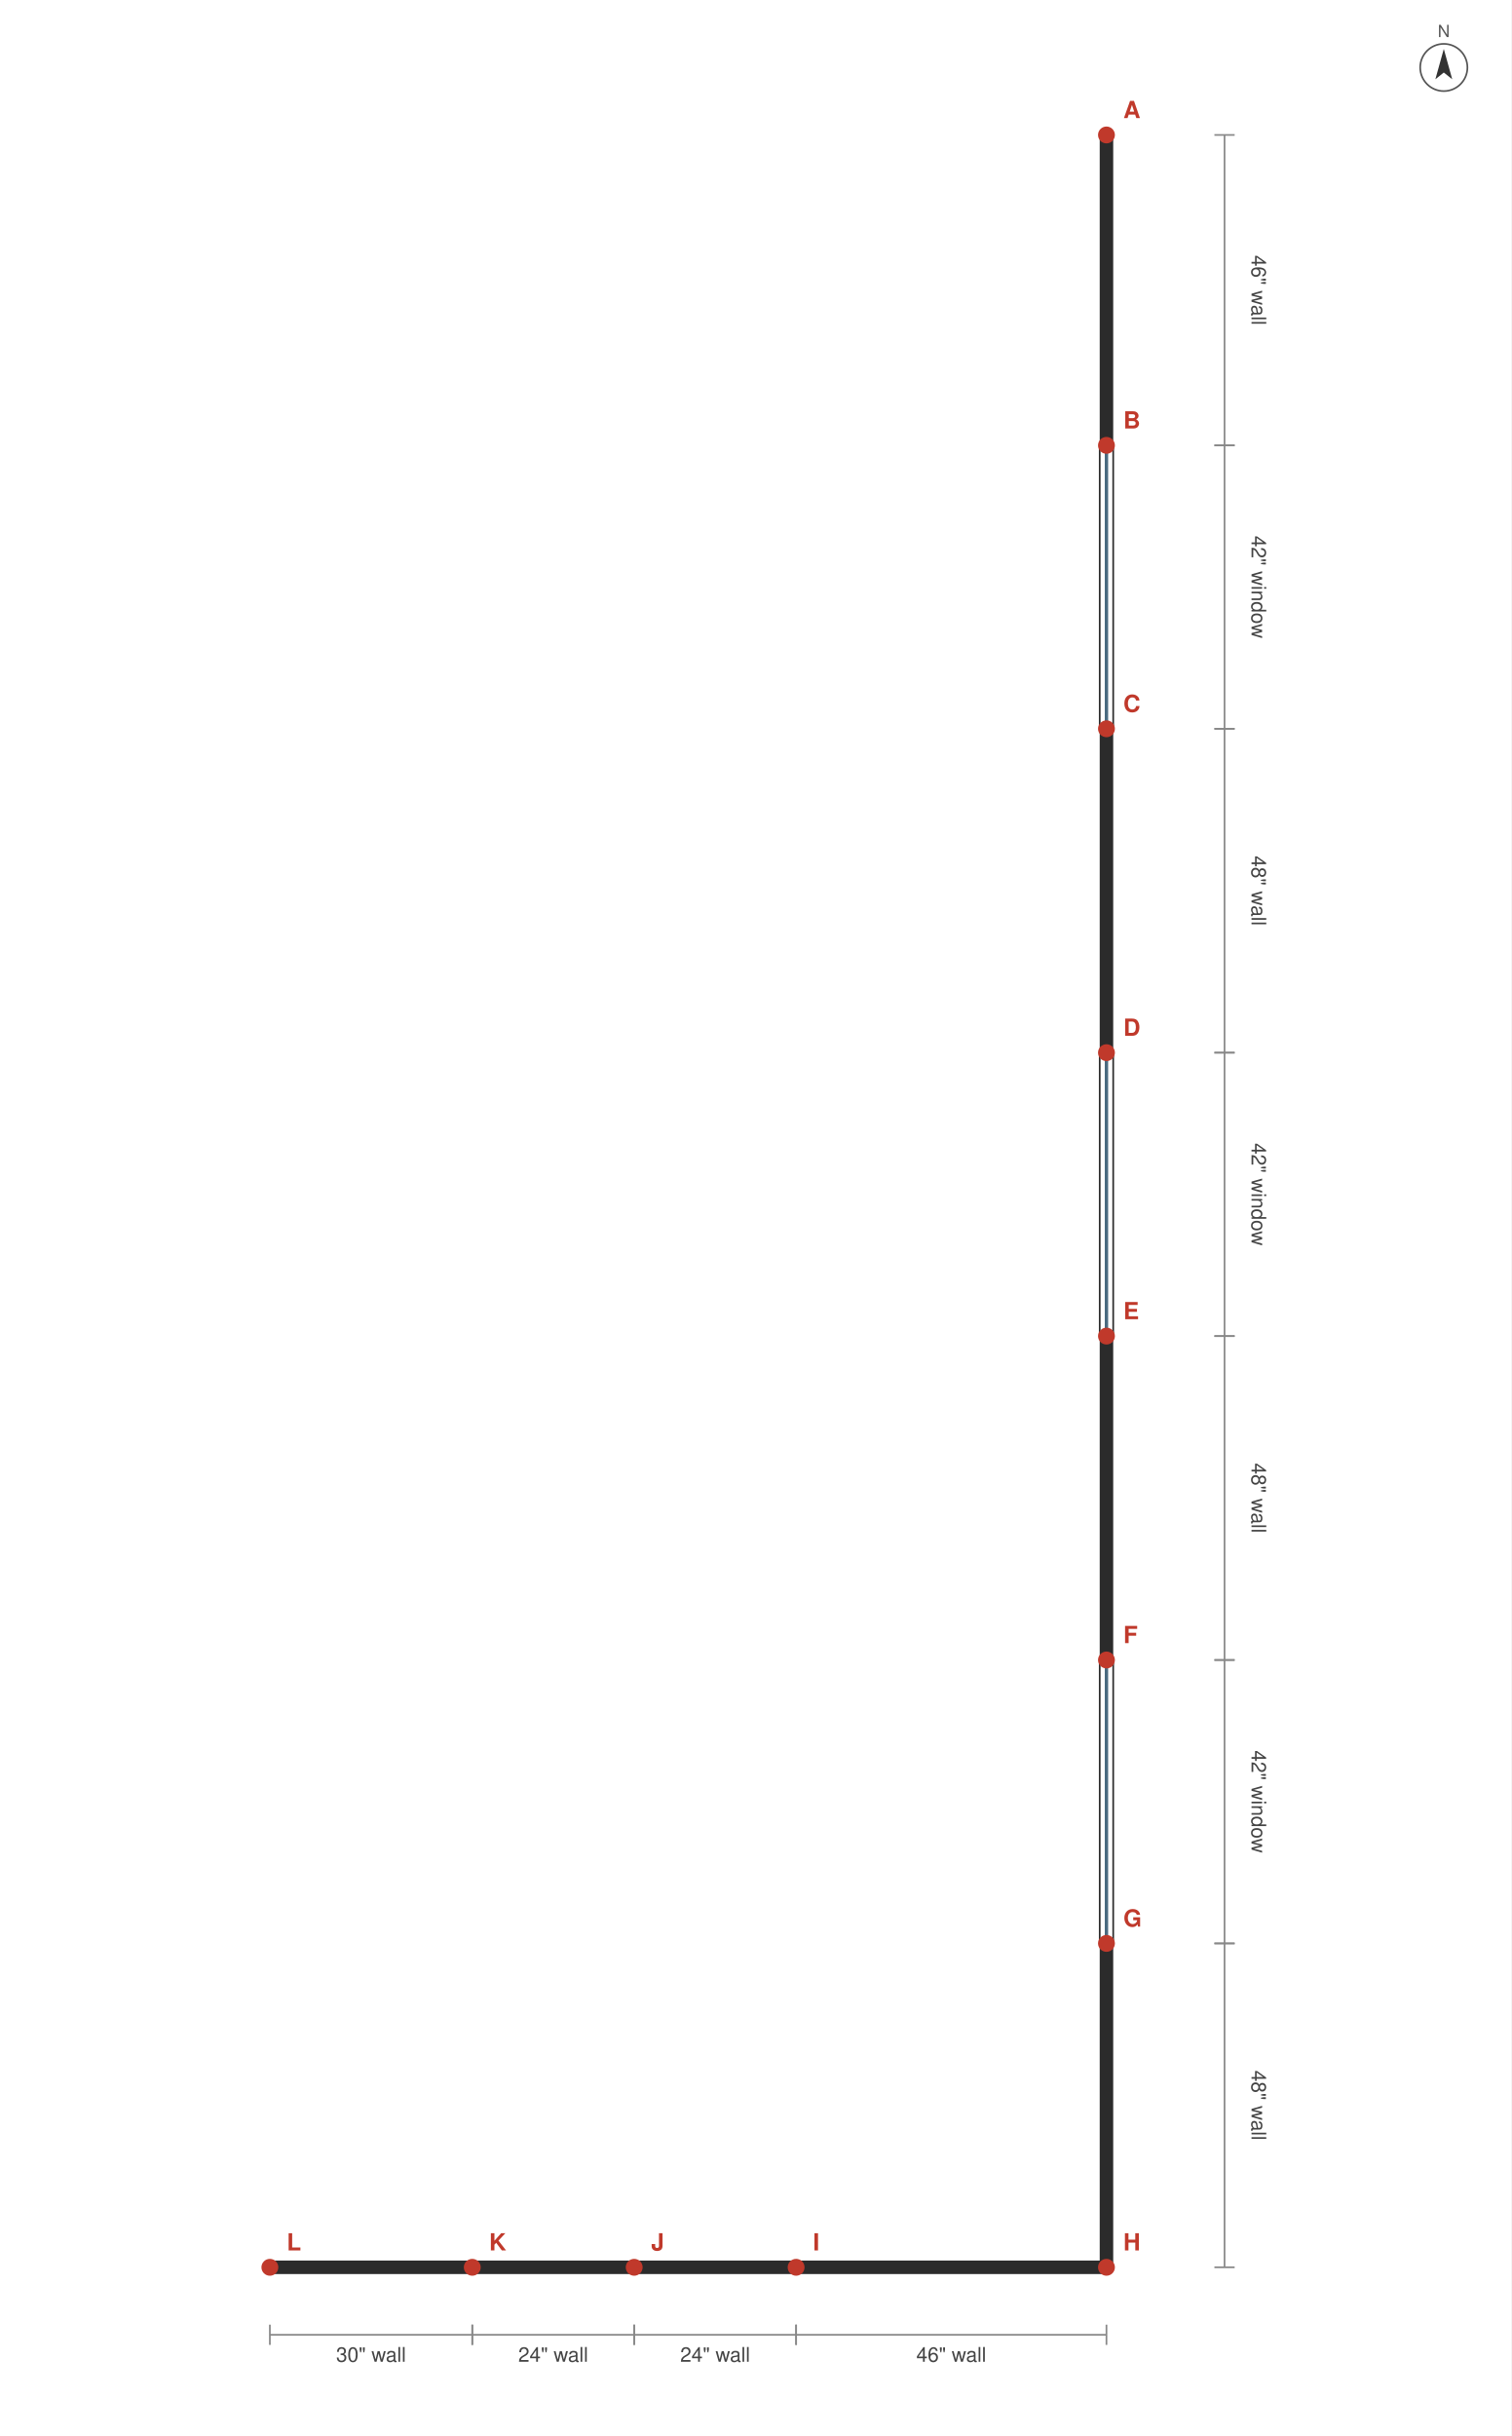
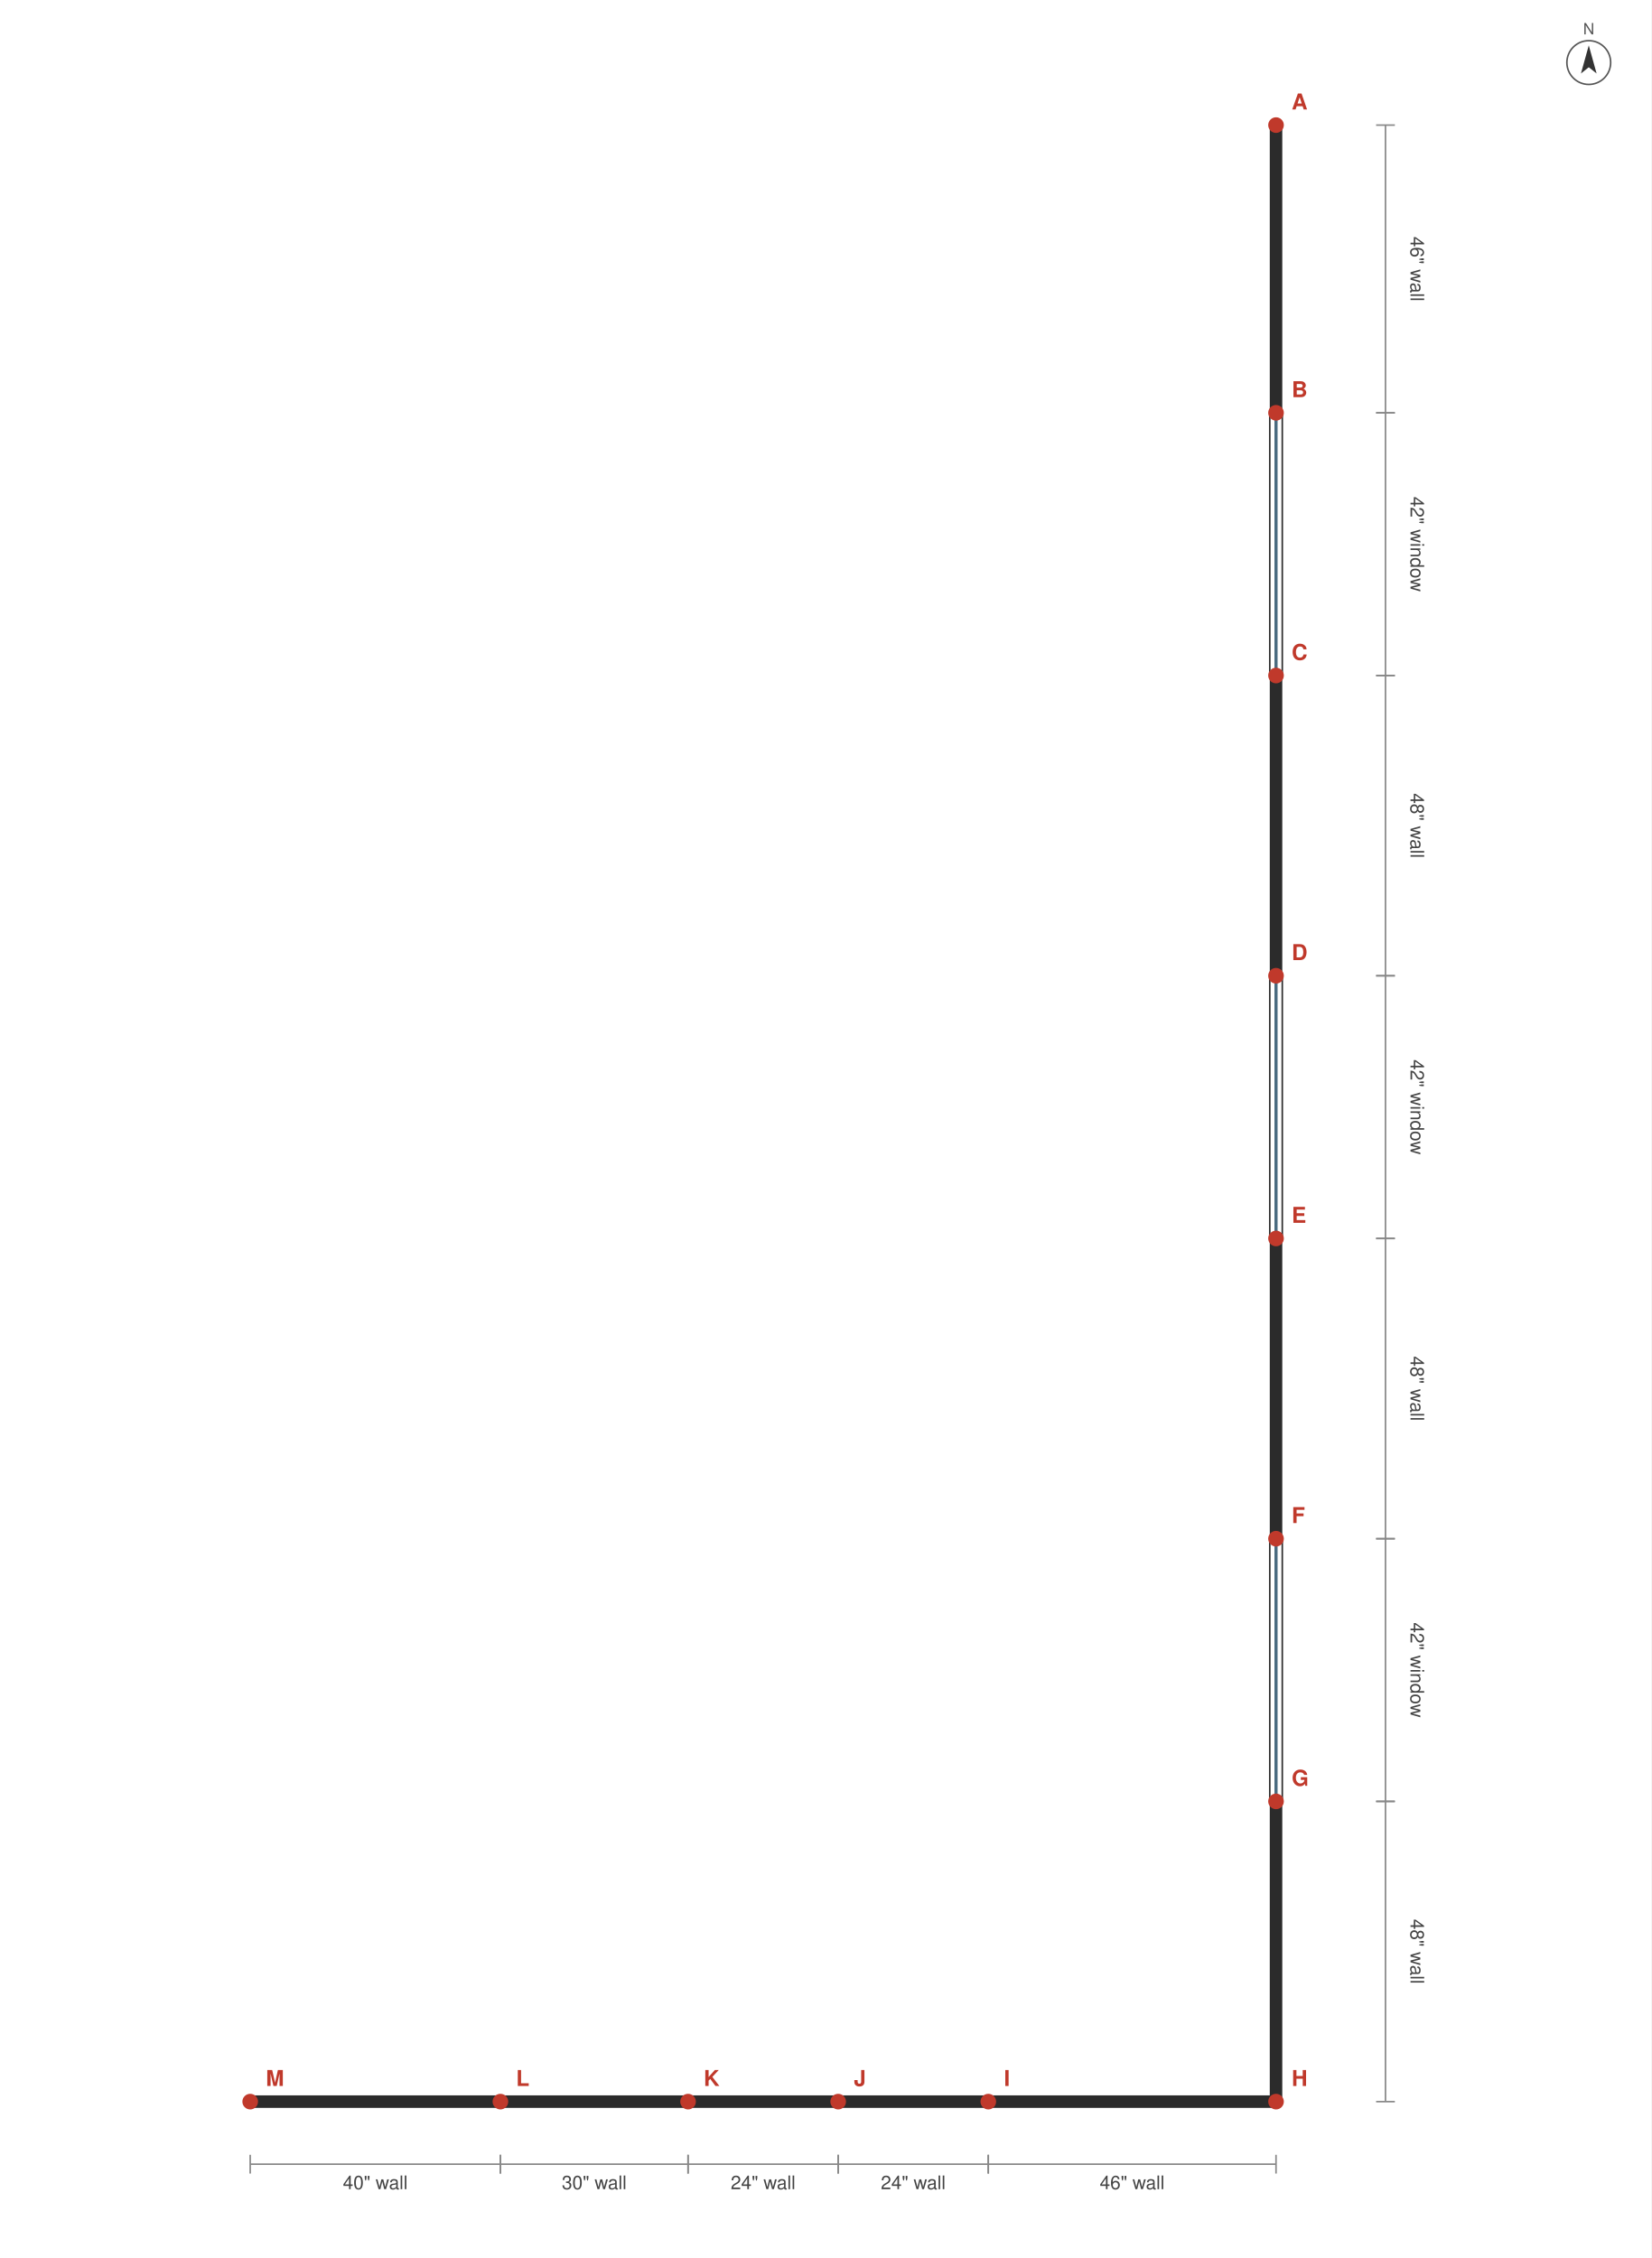
- <svg xmlns="http://www.w3.org/2000/svg" viewBox="0 0 896 1444" width="896" height="1444" font-family="Helvetica, Arial, sans-serif">
-   <rect width="896" height="1444" fill="#ffffff" />
-   <g id="north" transform="translate(856,40)">
+ <svg xmlns="http://www.w3.org/2000/svg" viewBox="0 0 1056 1444" width="1056" height="1444" font-family="Helvetica, Arial, sans-serif">
+   <rect width="1056" height="1444" fill="#ffffff" />
+   <g id="north" transform="translate(1016,40)">
    <circle r="14" fill="none" stroke="#555" />
    <path d="M 0 -11 L 5 7 L 0 3 L -5 7 Z" fill="#333" />
    <text y="-18" font-size="10" fill="#555" text-anchor="middle">N</text>
  </g>
-   <line id="wall-AB" x1="656" y1="80" x2="656" y2="264" stroke="#2b2b2b" stroke-width="8" />
+   <line id="wall-AB" x1="816" y1="80" x2="816" y2="264" stroke="#2b2b2b" stroke-width="8" />
  <g stroke="#888">
-     <line x1="726" y1="80" x2="726" y2="264" />
-     <line x1="720" y1="80" x2="732" y2="80" />
-     <line x1="720" y1="264" x2="732" y2="264" />
+     <line x1="886" y1="80" x2="886" y2="264" />
+     <line x1="880" y1="80" x2="892" y2="80" />
+     <line x1="880" y1="264" x2="892" y2="264" />
  </g>
-   <text x="742" y="172.0" font-size="12" fill="#444" text-anchor="middle" transform="rotate(90 742 172.0)">46" wall</text>
+   <text x="902" y="172.0" font-size="12" fill="#444" text-anchor="middle" transform="rotate(90 902 172.0)">46" wall</text>
  <g id="window-BC">
-     <rect x="652" y="264" width="8" height="168" fill="#fff" stroke="#2b2b2b" />
-     <line x1="656" y1="264" x2="656" y2="432" stroke="#4a6b80" stroke-width="2" />
+     <rect x="812" y="264" width="8" height="168" fill="#fff" stroke="#2b2b2b" />
+     <line x1="816" y1="264" x2="816" y2="432" stroke="#4a6b80" stroke-width="2" />
  </g>
  <g stroke="#888">
-     <line x1="726" y1="264" x2="726" y2="432" />
-     <line x1="720" y1="264" x2="732" y2="264" />
-     <line x1="720" y1="432" x2="732" y2="432" />
+     <line x1="886" y1="264" x2="886" y2="432" />
+     <line x1="880" y1="264" x2="892" y2="264" />
+     <line x1="880" y1="432" x2="892" y2="432" />
  </g>
-   <text x="742" y="348.0" font-size="12" fill="#444" text-anchor="middle" transform="rotate(90 742 348.0)">42" window</text>
-   <line id="wall-CD" x1="656" y1="432" x2="656" y2="624" stroke="#2b2b2b" stroke-width="8" />
+   <text x="902" y="348.0" font-size="12" fill="#444" text-anchor="middle" transform="rotate(90 902 348.0)">42" window</text>
+   <line id="wall-CD" x1="816" y1="432" x2="816" y2="624" stroke="#2b2b2b" stroke-width="8" />
  <g stroke="#888">
-     <line x1="726" y1="432" x2="726" y2="624" />
-     <line x1="720" y1="432" x2="732" y2="432" />
-     <line x1="720" y1="624" x2="732" y2="624" />
+     <line x1="886" y1="432" x2="886" y2="624" />
+     <line x1="880" y1="432" x2="892" y2="432" />
+     <line x1="880" y1="624" x2="892" y2="624" />
  </g>
-   <text x="742" y="528.0" font-size="12" fill="#444" text-anchor="middle" transform="rotate(90 742 528.0)">48" wall</text>
+   <text x="902" y="528.0" font-size="12" fill="#444" text-anchor="middle" transform="rotate(90 902 528.0)">48" wall</text>
  <g id="window-DE">
-     <rect x="652" y="624" width="8" height="168" fill="#fff" stroke="#2b2b2b" />
-     <line x1="656" y1="624" x2="656" y2="792" stroke="#4a6b80" stroke-width="2" />
+     <rect x="812" y="624" width="8" height="168" fill="#fff" stroke="#2b2b2b" />
+     <line x1="816" y1="624" x2="816" y2="792" stroke="#4a6b80" stroke-width="2" />
  </g>
  <g stroke="#888">
-     <line x1="726" y1="624" x2="726" y2="792" />
-     <line x1="720" y1="624" x2="732" y2="624" />
-     <line x1="720" y1="792" x2="732" y2="792" />
+     <line x1="886" y1="624" x2="886" y2="792" />
+     <line x1="880" y1="624" x2="892" y2="624" />
+     <line x1="880" y1="792" x2="892" y2="792" />
  </g>
-   <text x="742" y="708.0" font-size="12" fill="#444" text-anchor="middle" transform="rotate(90 742 708.0)">42" window</text>
-   <line id="wall-EF" x1="656" y1="792" x2="656" y2="984" stroke="#2b2b2b" stroke-width="8" />
+   <text x="902" y="708.0" font-size="12" fill="#444" text-anchor="middle" transform="rotate(90 902 708.0)">42" window</text>
+   <line id="wall-EF" x1="816" y1="792" x2="816" y2="984" stroke="#2b2b2b" stroke-width="8" />
  <g stroke="#888">
-     <line x1="726" y1="792" x2="726" y2="984" />
-     <line x1="720" y1="792" x2="732" y2="792" />
-     <line x1="720" y1="984" x2="732" y2="984" />
+     <line x1="886" y1="792" x2="886" y2="984" />
+     <line x1="880" y1="792" x2="892" y2="792" />
+     <line x1="880" y1="984" x2="892" y2="984" />
  </g>
-   <text x="742" y="888.0" font-size="12" fill="#444" text-anchor="middle" transform="rotate(90 742 888.0)">48" wall</text>
+   <text x="902" y="888.0" font-size="12" fill="#444" text-anchor="middle" transform="rotate(90 902 888.0)">48" wall</text>
  <g id="window-FG">
-     <rect x="652" y="984" width="8" height="168" fill="#fff" stroke="#2b2b2b" />
-     <line x1="656" y1="984" x2="656" y2="1152" stroke="#4a6b80" stroke-width="2" />
+     <rect x="812" y="984" width="8" height="168" fill="#fff" stroke="#2b2b2b" />
+     <line x1="816" y1="984" x2="816" y2="1152" stroke="#4a6b80" stroke-width="2" />
  </g>
  <g stroke="#888">
-     <line x1="726" y1="984" x2="726" y2="1152" />
-     <line x1="720" y1="984" x2="732" y2="984" />
-     <line x1="720" y1="1152" x2="732" y2="1152" />
+     <line x1="886" y1="984" x2="886" y2="1152" />
+     <line x1="880" y1="984" x2="892" y2="984" />
+     <line x1="880" y1="1152" x2="892" y2="1152" />
  </g>
-   <text x="742" y="1068.0" font-size="12" fill="#444" text-anchor="middle" transform="rotate(90 742 1068.0)">42" window</text>
-   <line id="wall-GH" x1="656" y1="1152" x2="656" y2="1344" stroke="#2b2b2b" stroke-width="8" />
+   <text x="902" y="1068.0" font-size="12" fill="#444" text-anchor="middle" transform="rotate(90 902 1068.0)">42" window</text>
+   <line id="wall-GH" x1="816" y1="1152" x2="816" y2="1344" stroke="#2b2b2b" stroke-width="8" />
  <g stroke="#888">
-     <line x1="726" y1="1152" x2="726" y2="1344" />
-     <line x1="720" y1="1152" x2="732" y2="1152" />
-     <line x1="720" y1="1344" x2="732" y2="1344" />
+     <line x1="886" y1="1152" x2="886" y2="1344" />
+     <line x1="880" y1="1152" x2="892" y2="1152" />
+     <line x1="880" y1="1344" x2="892" y2="1344" />
  </g>
-   <text x="742" y="1248.0" font-size="12" fill="#444" text-anchor="middle" transform="rotate(90 742 1248.0)">48" wall</text>
-   <line id="wall-HI" x1="656" y1="1344" x2="472" y2="1344" stroke="#2b2b2b" stroke-width="8" />
+   <text x="902" y="1248.0" font-size="12" fill="#444" text-anchor="middle" transform="rotate(90 902 1248.0)">48" wall</text>
+   <line id="wall-HI" x1="816" y1="1344" x2="632" y2="1344" stroke="#2b2b2b" stroke-width="8" />
  <g stroke="#888">
-     <line x1="656" y1="1384" x2="472" y2="1384" />
-     <line x1="656" y1="1378" x2="656" y2="1390" />
-     <line x1="472" y1="1378" x2="472" y2="1390" />
+     <line x1="816" y1="1384" x2="632" y2="1384" />
+     <line x1="816" y1="1378" x2="816" y2="1390" />
+     <line x1="632" y1="1378" x2="632" y2="1390" />
  </g>
-   <text x="564.0" y="1400" font-size="12" fill="#444" text-anchor="middle">46" wall</text>
-   <line id="wall-IJ" x1="472" y1="1344" x2="376" y2="1344" stroke="#2b2b2b" stroke-width="8" />
+   <text x="724.0" y="1400" font-size="12" fill="#444" text-anchor="middle">46" wall</text>
+   <line id="wall-IJ" x1="632" y1="1344" x2="536" y2="1344" stroke="#2b2b2b" stroke-width="8" />
  <g stroke="#888">
-     <line x1="472" y1="1384" x2="376" y2="1384" />
-     <line x1="472" y1="1378" x2="472" y2="1390" />
-     <line x1="376" y1="1378" x2="376" y2="1390" />
+     <line x1="632" y1="1384" x2="536" y2="1384" />
+     <line x1="632" y1="1378" x2="632" y2="1390" />
+     <line x1="536" y1="1378" x2="536" y2="1390" />
  </g>
-   <text x="424.0" y="1400" font-size="12" fill="#444" text-anchor="middle">24" wall</text>
-   <line id="wall-JK" x1="376" y1="1344" x2="280" y2="1344" stroke="#2b2b2b" stroke-width="8" />
+   <text x="584.0" y="1400" font-size="12" fill="#444" text-anchor="middle">24" wall</text>
+   <line id="wall-JK" x1="536" y1="1344" x2="440" y2="1344" stroke="#2b2b2b" stroke-width="8" />
  <g stroke="#888">
-     <line x1="376" y1="1384" x2="280" y2="1384" />
-     <line x1="376" y1="1378" x2="376" y2="1390" />
-     <line x1="280" y1="1378" x2="280" y2="1390" />
+     <line x1="536" y1="1384" x2="440" y2="1384" />
+     <line x1="536" y1="1378" x2="536" y2="1390" />
+     <line x1="440" y1="1378" x2="440" y2="1390" />
  </g>
-   <text x="328.0" y="1400" font-size="12" fill="#444" text-anchor="middle">24" wall</text>
-   <line id="wall-KL" x1="280" y1="1344" x2="160" y2="1344" stroke="#2b2b2b" stroke-width="8" />
+   <text x="488.0" y="1400" font-size="12" fill="#444" text-anchor="middle">24" wall</text>
+   <line id="wall-KL" x1="440" y1="1344" x2="320" y2="1344" stroke="#2b2b2b" stroke-width="8" />
  <g stroke="#888">
-     <line x1="280" y1="1384" x2="160" y2="1384" />
-     <line x1="280" y1="1378" x2="280" y2="1390" />
+     <line x1="440" y1="1384" x2="320" y2="1384" />
+     <line x1="440" y1="1378" x2="440" y2="1390" />
+     <line x1="320" y1="1378" x2="320" y2="1390" />
+   </g>
+   <text x="380.0" y="1400" font-size="12" fill="#444" text-anchor="middle">30" wall</text>
+   <line id="wall-LM" x1="320" y1="1344" x2="160" y2="1344" stroke="#2b2b2b" stroke-width="8" />
+   <g stroke="#888">
+     <line x1="320" y1="1384" x2="160" y2="1384" />
+     <line x1="320" y1="1378" x2="320" y2="1390" />
    <line x1="160" y1="1378" x2="160" y2="1390" />
  </g>
-   <text x="220.0" y="1400" font-size="12" fill="#444" text-anchor="middle">30" wall</text>
+   <text x="240.0" y="1400" font-size="12" fill="#444" text-anchor="middle">40" wall</text>
  <g font-size="14" font-weight="700" fill="#c0392b">
-     <circle cx="656" cy="80" r="5" />
-     <text x="666" y="70">A</text>
-     <circle cx="656" cy="264" r="5" />
-     <text x="666" y="254">B</text>
-     <circle cx="656" cy="432" r="5" />
-     <text x="666" y="422">C</text>
-     <circle cx="656" cy="624" r="5" />
-     <text x="666" y="614">D</text>
-     <circle cx="656" cy="792" r="5" />
-     <text x="666" y="782">E</text>
-     <circle cx="656" cy="984" r="5" />
-     <text x="666" y="974">F</text>
-     <circle cx="656" cy="1152" r="5" />
-     <text x="666" y="1142">G</text>
-     <circle cx="656" cy="1344" r="5" />
-     <text x="666" y="1334">H</text>
-     <circle cx="472" cy="1344" r="5" />
-     <text x="482" y="1334">I</text>
-     <circle cx="376" cy="1344" r="5" />
-     <text x="386" y="1334">J</text>
-     <circle cx="280" cy="1344" r="5" />
-     <text x="290" y="1334">K</text>
+     <circle cx="816" cy="80" r="5" />
+     <text x="826" y="70">A</text>
+     <circle cx="816" cy="264" r="5" />
+     <text x="826" y="254">B</text>
+     <circle cx="816" cy="432" r="5" />
+     <text x="826" y="422">C</text>
+     <circle cx="816" cy="624" r="5" />
+     <text x="826" y="614">D</text>
+     <circle cx="816" cy="792" r="5" />
+     <text x="826" y="782">E</text>
+     <circle cx="816" cy="984" r="5" />
+     <text x="826" y="974">F</text>
+     <circle cx="816" cy="1152" r="5" />
+     <text x="826" y="1142">G</text>
+     <circle cx="816" cy="1344" r="5" />
+     <text x="826" y="1334">H</text>
+     <circle cx="632" cy="1344" r="5" />
+     <text x="642" y="1334">I</text>
+     <circle cx="536" cy="1344" r="5" />
+     <text x="546" y="1334">J</text>
+     <circle cx="440" cy="1344" r="5" />
+     <text x="450" y="1334">K</text>
+     <circle cx="320" cy="1344" r="5" />
+     <text x="330" y="1334">L</text>
    <circle cx="160" cy="1344" r="5" />
-     <text x="170" y="1334">L</text>
+     <text x="170" y="1334">M</text>
  </g>
</svg>
